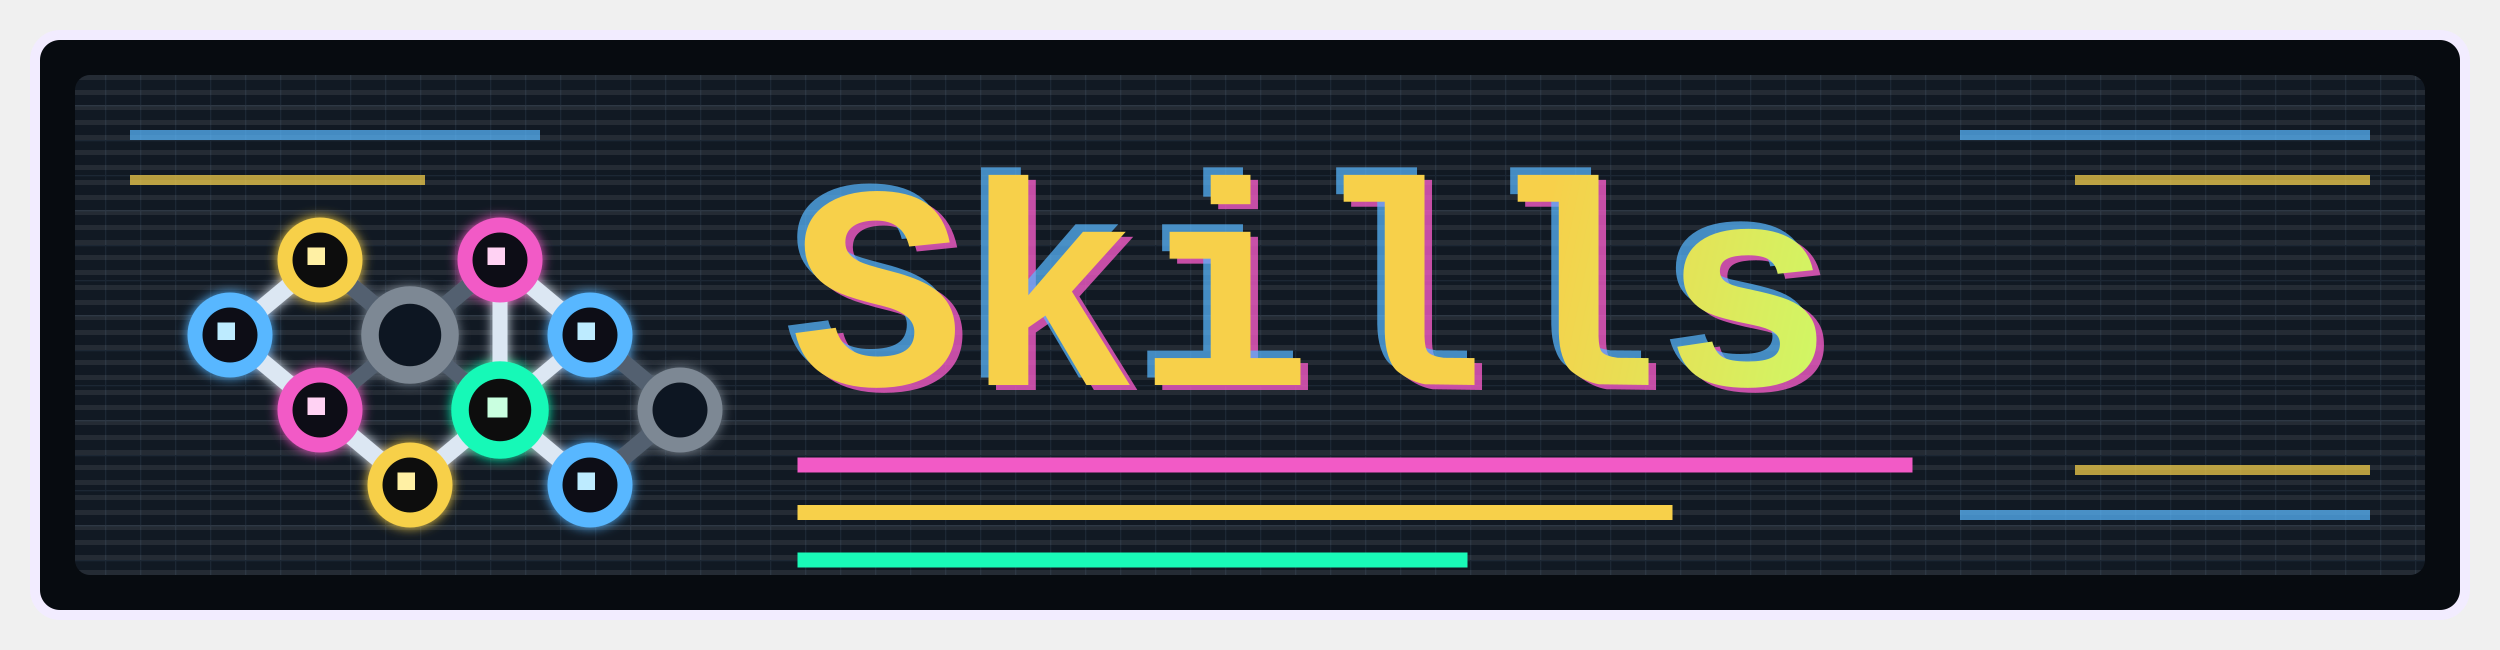
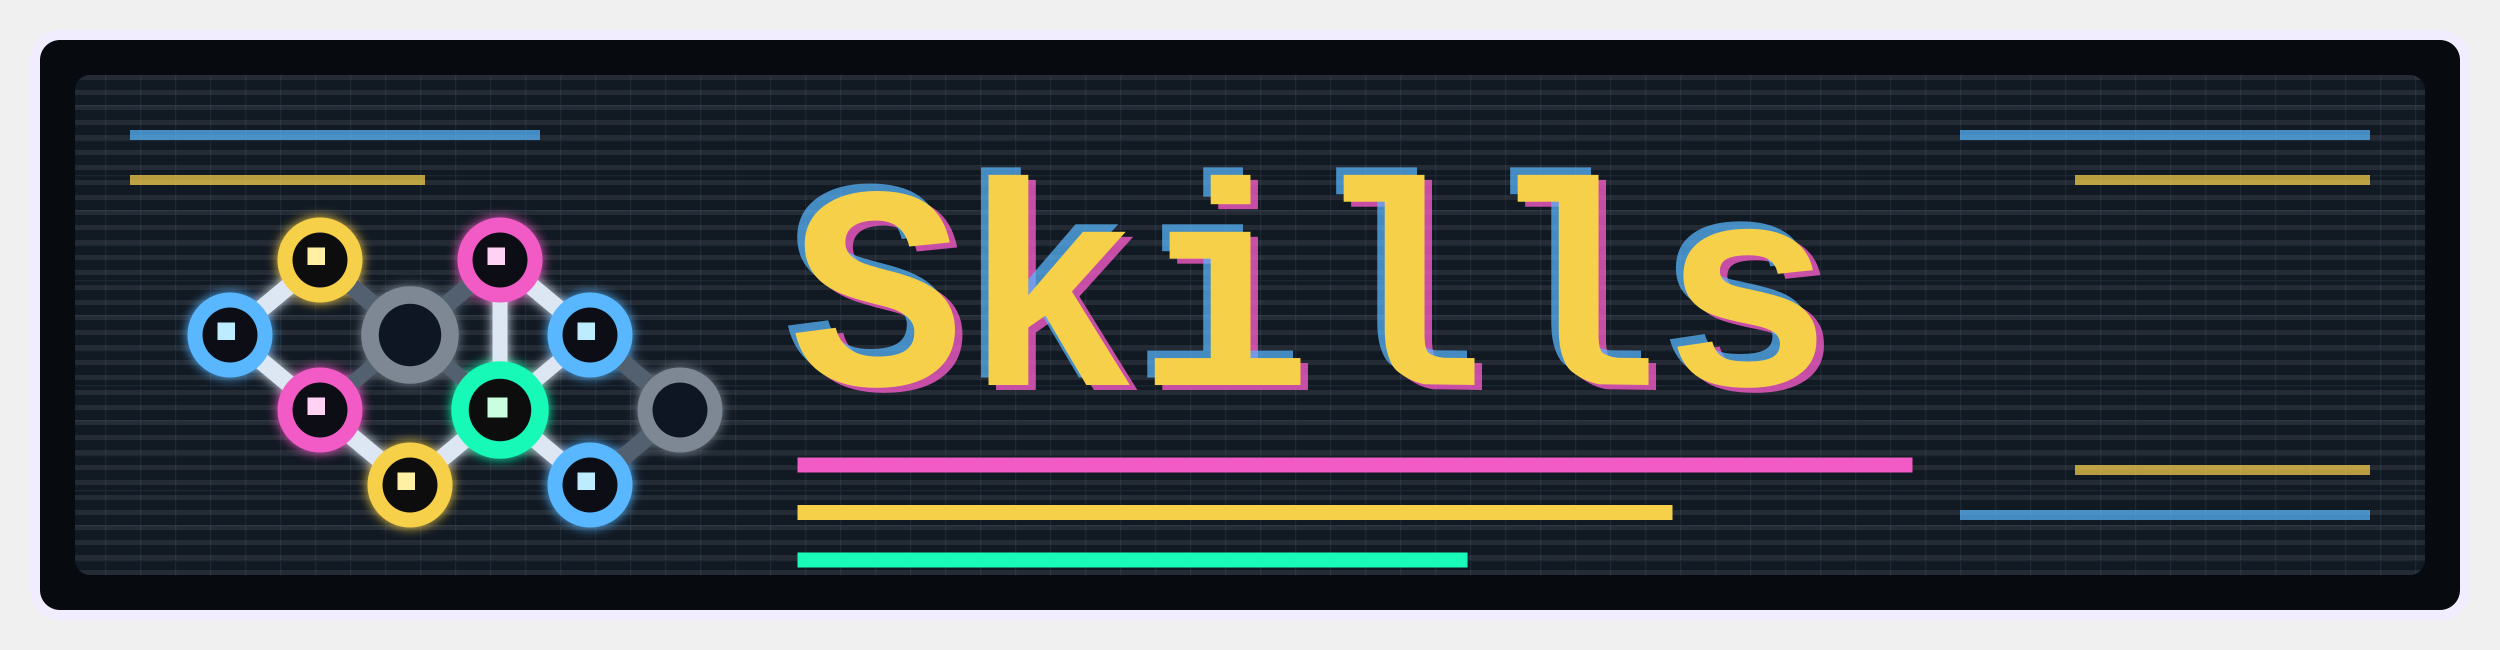
<svg xmlns="http://www.w3.org/2000/svg" width="1000" height="260" viewBox="0 0 1000 260" fill="none" role="img" aria-labelledby="title desc">
  <defs>
    <pattern id="scanlines" width="1" height="6" patternUnits="userSpaceOnUse">
      <rect width="1" height="2" fill="#FFFFFF" opacity="0.08" />
    </pattern>
    <pattern id="pixel-grid" width="14" height="14" patternUnits="userSpaceOnUse">
      <path d="M14 0H0V14" stroke="#273646" stroke-width="1" opacity="0.5" />
    </pattern>
    <filter id="crt-glow" x="-20%" y="-20%" width="140%" height="140%">
      <feGaussianBlur stdDeviation="2.4" result="blur" />
      <feMerge>
        <feMergeNode in="blur" />
        <feMergeNode in="SourceGraphic" />
      </feMerge>
    </filter>
    <linearGradient id="wordmark" x1="292" y1="76" x2="702" y2="160" gradientUnits="userSpaceOnUse">
      <stop stop-color="#F7D04A" />
      <stop offset="0.35" stop-color="#C7FF6B" />
      <stop offset="1" stop-color="#19F9B7" />
    </linearGradient>
  </defs>
  <rect x="14" y="14" width="972" height="232" rx="10" fill="#070B10" />
  <rect x="14" y="14" width="972" height="232" rx="10" stroke="#F2ECFF" stroke-width="4" />
  <rect x="30" y="30" width="940" height="200" rx="6" fill="#111923" />
  <rect x="30" y="30" width="940" height="200" rx="6" fill="url(#pixel-grid)" />
  <rect x="30" y="30" width="940" height="200" rx="6" fill="url(#scanlines)" />
  <path d="M54 54H214M786 54H946M786 206H946" stroke="#58B7FF" stroke-width="4" stroke-linecap="square" opacity="0.72" />
  <path d="M54 72H168M832 72H946M832 188H946" stroke="#F7D04A" stroke-width="4" stroke-linecap="square" opacity="0.72" />
  <g transform="translate(58 42)" filter="url(#crt-glow)">
    <path d="M34 92L70 62M142 62L178 92" stroke="#DCE7F3" stroke-width="7" stroke-linecap="square" stroke-linejoin="bevel" />
    <path d="M34 92L70 122L106 152L142 122L178 152" stroke="#DCE7F3" stroke-width="7" stroke-linecap="square" stroke-linejoin="bevel" />
    <path d="M142 62L142 122M178 92L142 122" stroke="#DCE7F3" stroke-width="6" stroke-linecap="square" stroke-linejoin="bevel" />
    <path d="M70 62L106 92L142 62M178 92L214 122M178 152L214 122" stroke="#536170" stroke-width="7" stroke-linecap="square" stroke-linejoin="bevel" />
    <path d="M106 92L70 122M106 92L142 122" stroke="#536170" stroke-width="6" stroke-linecap="square" stroke-linejoin="bevel" />
    <circle cx="34" cy="92" r="14" fill="#071017" stroke="#58B7FF" stroke-width="6" />
    <circle cx="70" cy="62" r="14" fill="#10100A" stroke="#F7D04A" stroke-width="6" />
    <circle cx="106" cy="92" r="16" fill="#111923" stroke="#7D8894" stroke-width="7" />
    <circle cx="142" cy="62" r="14" fill="#100B12" stroke="#F25AC6" stroke-width="6" />
    <circle cx="178" cy="92" r="14" fill="#071017" stroke="#58B7FF" stroke-width="6" />
    <circle cx="70" cy="122" r="14" fill="#100B12" stroke="#F25AC6" stroke-width="6" />
    <circle cx="106" cy="152" r="14" fill="#10100A" stroke="#F7D04A" stroke-width="6" />
    <circle cx="142" cy="122" r="16" fill="#07110D" stroke="#19F9B7" stroke-width="7" />
    <circle cx="178" cy="152" r="14" fill="#071017" stroke="#58B7FF" stroke-width="6" />
    <circle cx="214" cy="122" r="14" fill="#111923" stroke="#7D8894" stroke-width="6" />
    <rect x="29" y="87" width="7" height="7" fill="#BDEBFF" />
    <rect x="65" y="57" width="7" height="7" fill="#FFF0A4" />
    <rect x="137" y="57" width="7" height="7" fill="#FFD2F3" />
    <rect x="173" y="87" width="7" height="7" fill="#BDEBFF" />
    <rect x="65" y="117" width="7" height="7" fill="#FFD2F3" />
    <rect x="101" y="147" width="7" height="7" fill="#FFF0A4" />
    <rect x="137" y="117" width="8" height="8" fill="#C9FFE0" />
    <rect x="173" y="147" width="7" height="7" fill="#BDEBFF" />
  </g>
  <g transform="translate(316 60)">
    <text x="3" y="96" fill="#F25AC6" font-family="Consolas, 'Courier New', monospace" font-size="116" font-weight="800" letter-spacing="0" opacity="0.8">Skills</text>
    <text x="-3" y="91" fill="#58B7FF" font-family="Consolas, 'Courier New', monospace" font-size="116" font-weight="800" letter-spacing="0" opacity="0.72">Skills</text>
-     <text x="0" y="94" fill="url(#wordmark)" font-family="Consolas, 'Courier New', monospace" font-size="116" font-weight="800" letter-spacing="0">Skills</text>
+     <text x="0" y="94" fill="rgb(247, 208, 74)" font-family="Consolas, 'Courier New', monospace" font-size="116" font-weight="800" letter-spacing="0">Skills</text>
    <path d="M6 126H446" stroke="#F25AC6" stroke-width="6" stroke-linecap="square" />
    <path d="M6 145H350" stroke="#F7D04A" stroke-width="6" stroke-linecap="square" />
    <path d="M6 164H268" stroke="#19F9B7" stroke-width="6" stroke-linecap="square" />
  </g>
</svg>
